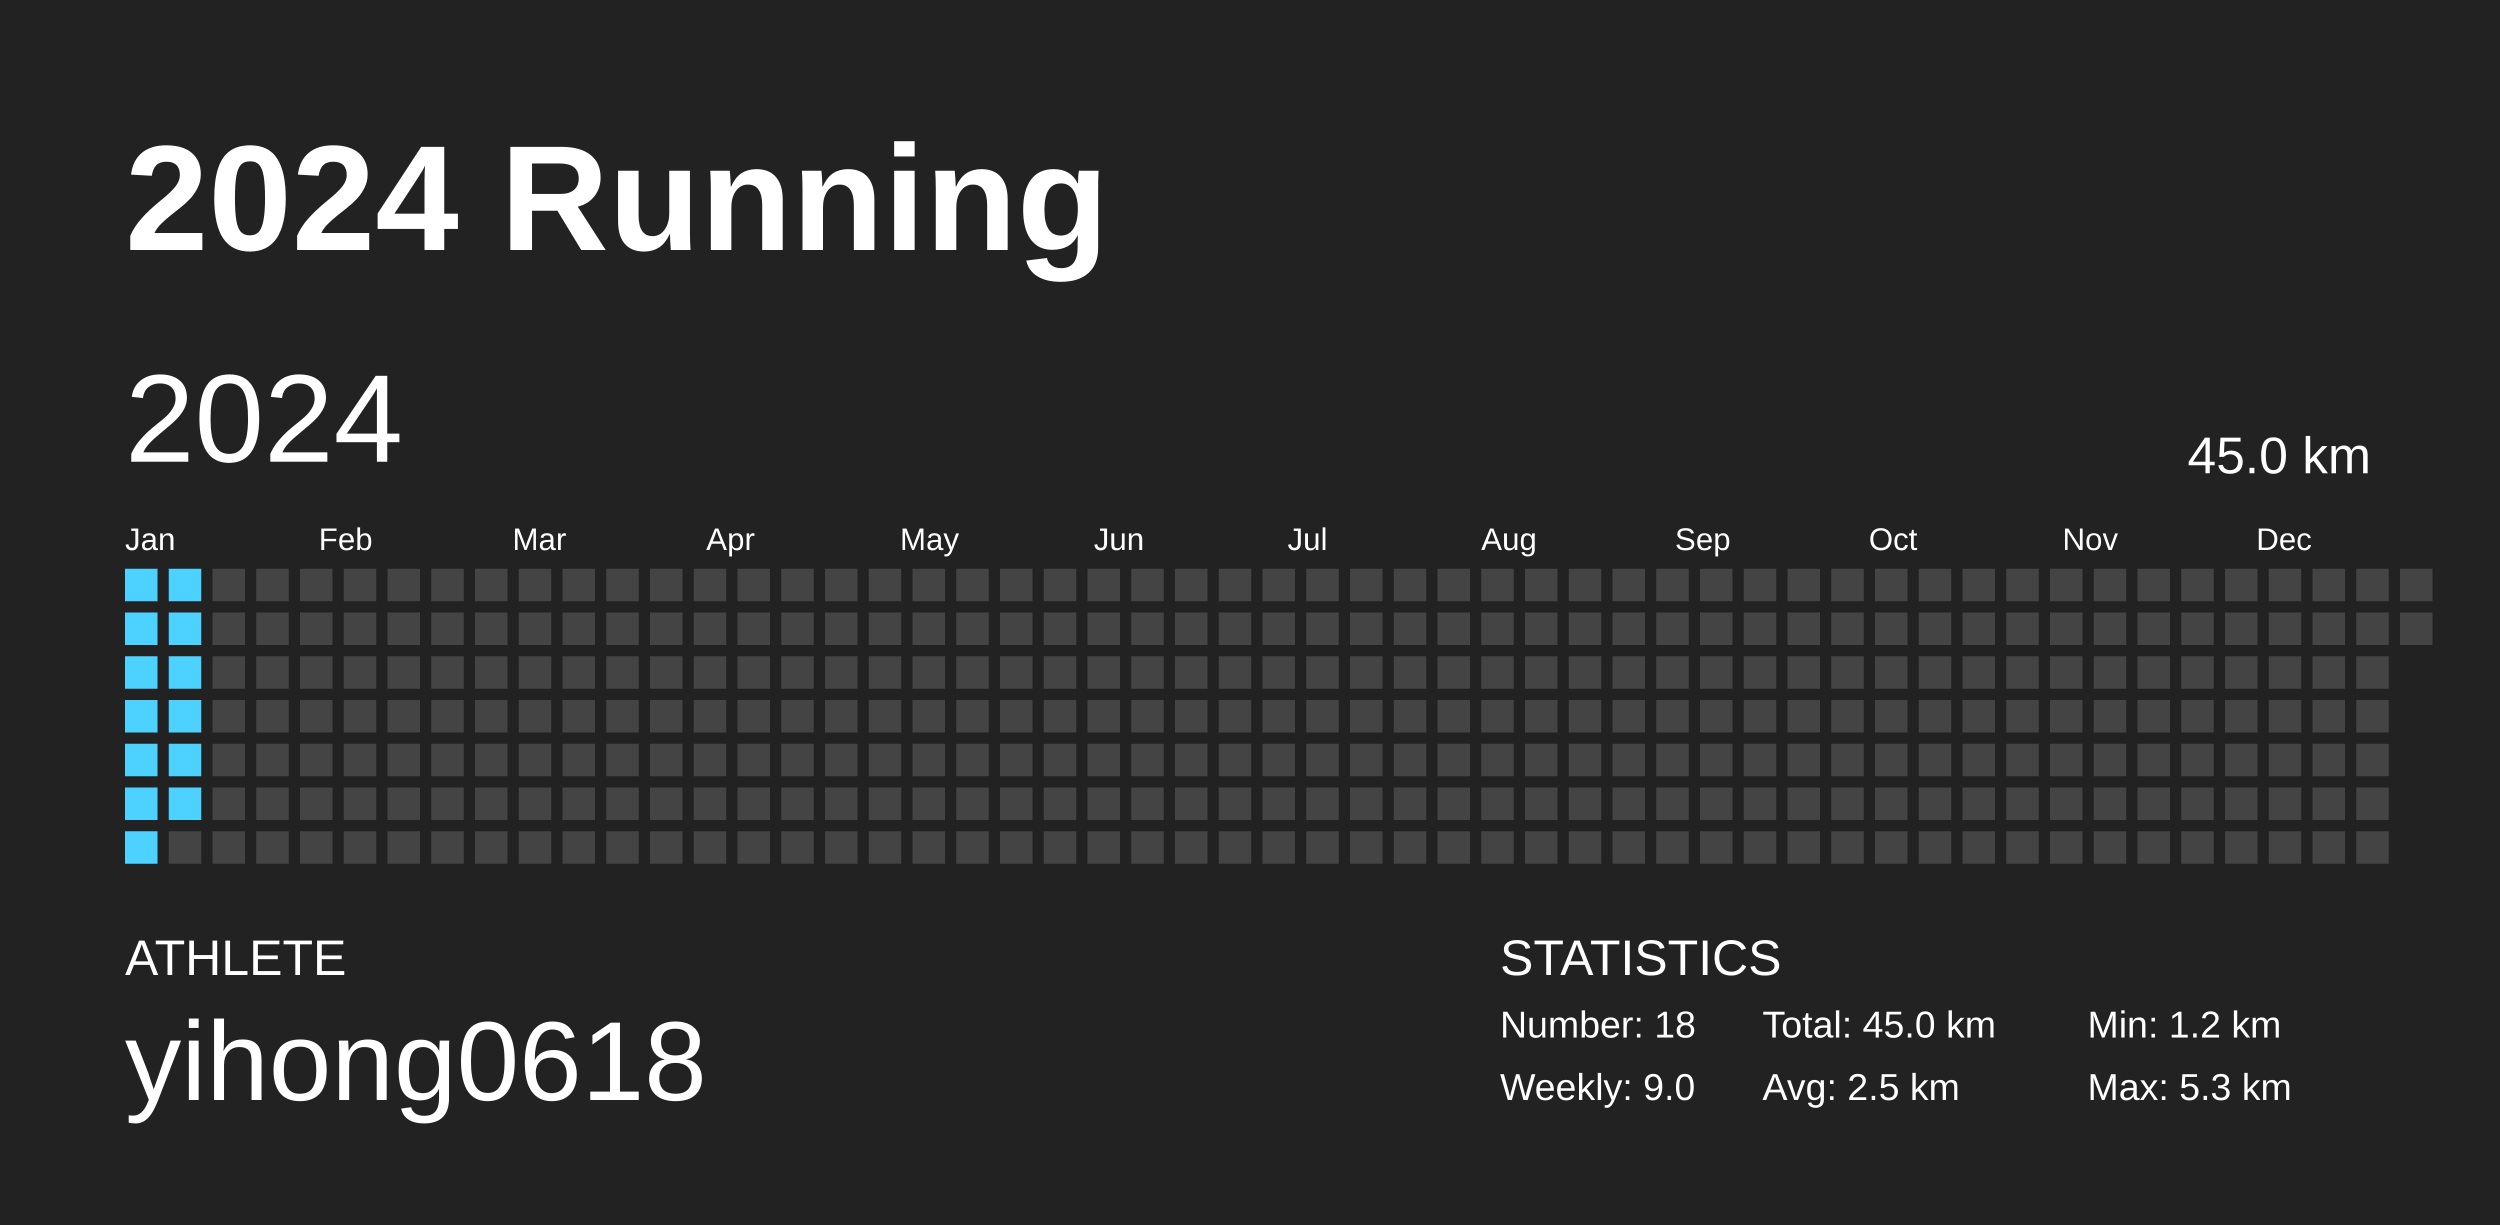
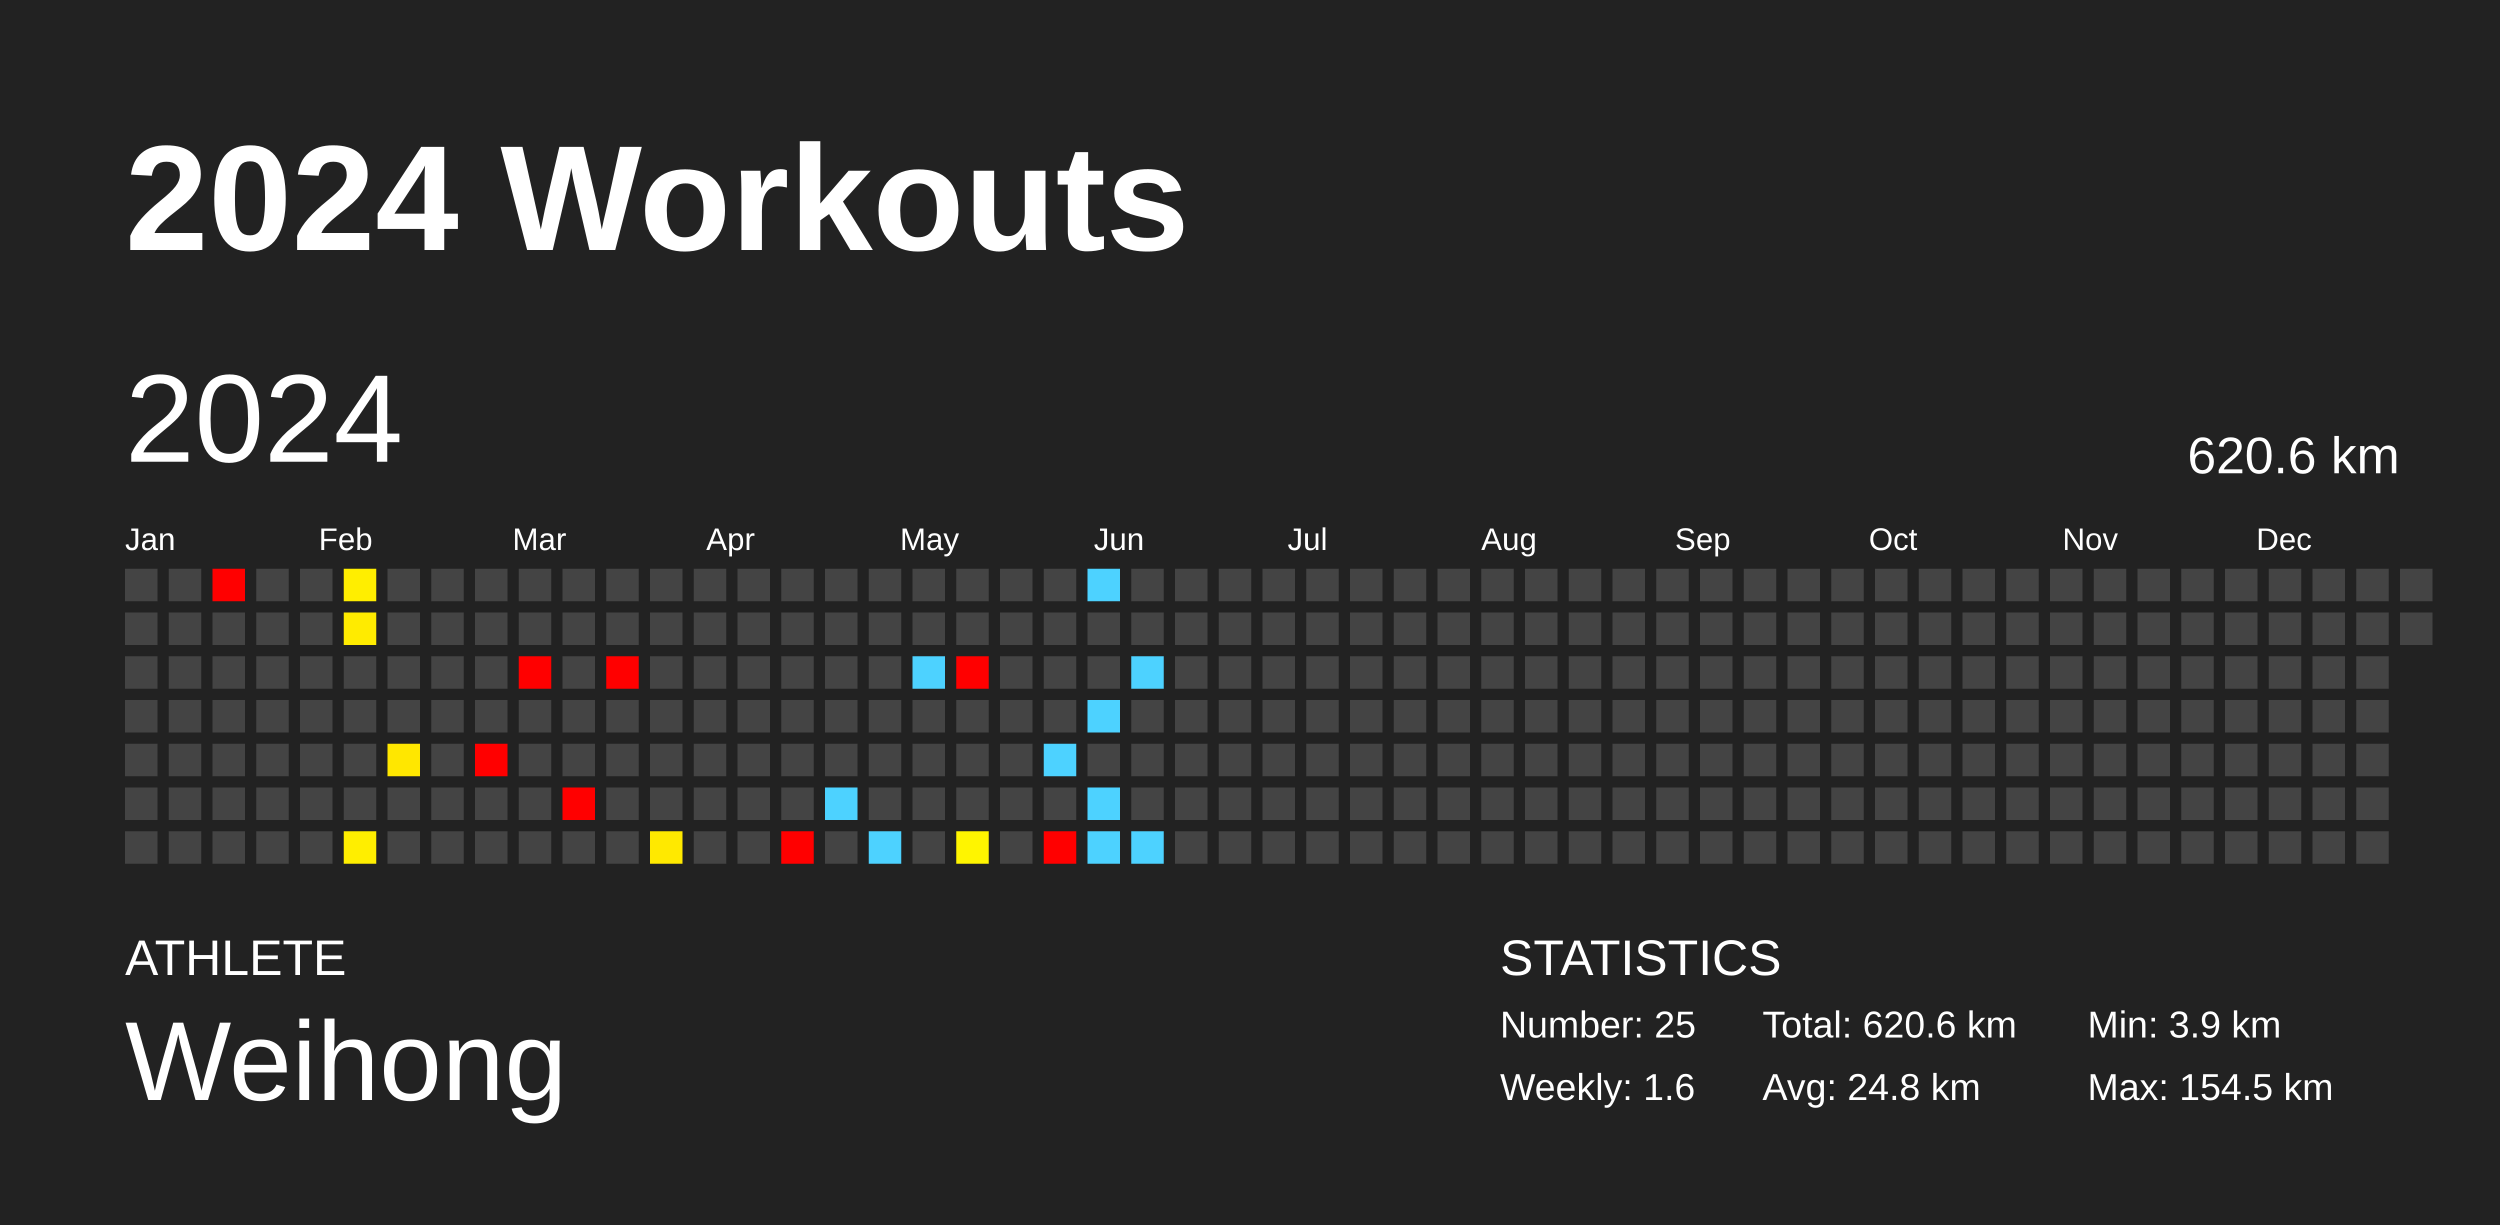
<svg xmlns="http://www.w3.org/2000/svg" baseProfile="full" height="98mm" version="1.1" viewBox="0,0,200,98" width="200mm">
  <defs />
  <rect fill="#222222" height="98" width="200" x="0" y="0" />
-   <text fill="#FFFFFF" style="font-size:12px; font-family:Arial; font-weight:bold;" x="10" y="20">2024 Running</text>
+   <text fill="#FFFFFF" style="font-size:12px; font-family:Arial; font-weight:bold;" x="10" y="20">2024 Workouts</text>
  <text fill="#FFFFFF" style="font-size:4px; font-family:Arial" x="10" y="78">ATHLETE</text>
-   <text fill="#FFFFFF" style="font-size:9px; font-family:Arial" x="10" y="88">yihong0618</text>
+   <text fill="#FFFFFF" style="font-size:9px; font-family:Arial" x="10" y="88">Weihong</text>
  <text fill="#FFFFFF" style="font-size:4px; font-family:Arial" x="120" y="78">STATISTICS</text>
-   <text fill="#FFFFFF" style="font-size:3px; font-family:Arial" x="120" y="83">Number: 18</text>
-   <text fill="#FFFFFF" style="font-size:3px; font-family:Arial" x="120" y="88">Weekly: 9.0</text>
-   <text fill="#FFFFFF" style="font-size:3px; font-family:Arial" x="141" y="83">Total: 45.0 km</text>
-   <text fill="#FFFFFF" style="font-size:3px; font-family:Arial" x="141" y="88">Avg: 2.5 km</text>
-   <text fill="#FFFFFF" style="font-size:3px; font-family:Arial" x="167" y="83">Min: 1.2 km</text>
-   <text fill="#FFFFFF" style="font-size:3px; font-family:Arial" x="167" y="88">Max: 5.3 km</text>
+   <text fill="#FFFFFF" style="font-size:3px; font-family:Arial" x="120" y="83">Number: 25</text>
+   <text fill="#FFFFFF" style="font-size:3px; font-family:Arial" x="120" y="88">Weekly: 1.6</text>
+   <text fill="#FFFFFF" style="font-size:3px; font-family:Arial" x="141" y="83">Total: 620.6 km</text>
+   <text fill="#FFFFFF" style="font-size:3px; font-family:Arial" x="141" y="88">Avg: 24.8 km</text>
+   <text fill="#FFFFFF" style="font-size:3px; font-family:Arial" x="167" y="83">Min: 3.9 km</text>
+   <text fill="#FFFFFF" style="font-size:3px; font-family:Arial" x="167" y="88">Max: 154.5 km</text>
  <text dominant-baseline="hanging" fill="#FFFFFF" style="font-size:10.0px; font-family:Arial;" x="10" y="30">2024</text>
-   <text dominant-baseline="hanging" fill="#FFFFFF" style="font-size:4.125px; font-family:Arial;" x="175" y="35">45.0 km</text>
+   <text dominant-baseline="hanging" fill="#FFFFFF" style="font-size:4.125px; font-family:Arial;" x="175" y="35">620.6 km</text>
  <text fill="#FFFFFF" style="font-size:2.5px; font-family:Arial" x="10.0" y="44">Jan</text>
  <text fill="#FFFFFF" style="font-size:2.5px; font-family:Arial" x="25.5" y="44">Feb</text>
  <text fill="#FFFFFF" style="font-size:2.5px; font-family:Arial" x="41.0" y="44">Mar</text>
  <text fill="#FFFFFF" style="font-size:2.5px; font-family:Arial" x="56.5" y="44">Apr</text>
  <text fill="#FFFFFF" style="font-size:2.5px; font-family:Arial" x="72.0" y="44">May</text>
  <text fill="#FFFFFF" style="font-size:2.5px; font-family:Arial" x="87.5" y="44">Jun</text>
  <text fill="#FFFFFF" style="font-size:2.5px; font-family:Arial" x="103.0" y="44">Jul</text>
  <text fill="#FFFFFF" style="font-size:2.5px; font-family:Arial" x="118.5" y="44">Aug</text>
  <text fill="#FFFFFF" style="font-size:2.5px; font-family:Arial" x="134.0" y="44">Sep</text>
  <text fill="#FFFFFF" style="font-size:2.5px; font-family:Arial" x="149.5" y="44">Oct</text>
  <text fill="#FFFFFF" style="font-size:2.5px; font-family:Arial" x="165.0" y="44">Nov</text>
  <text fill="#FFFFFF" style="font-size:2.5px; font-family:Arial" x="180.5" y="44">Dec</text>
-   <rect fill="#4dd2ff" height="2.6" width="2.6" x="10.0" y="45.5" />
-   <rect fill="#4dd2ff" height="2.6" width="2.6" x="10.0" y="49.0" />
-   <rect fill="#4dd2ff" height="2.6" width="2.6" x="10.0" y="52.5" />
-   <rect fill="#4dd2ff" height="2.6" width="2.6" x="10.0" y="56.0" />
-   <rect fill="#4dd2ff" height="2.6" width="2.6" x="10.0" y="59.5" />
-   <rect fill="#4dd2ff" height="2.6" width="2.6" x="10.0" y="63.0" />
-   <rect fill="#4dd2ff" height="2.6" width="2.6" x="10.0" y="66.5" />
-   <rect fill="#4dd2ff" height="2.6" width="2.6" x="13.5" y="45.5" />
-   <rect fill="#4dd2ff" height="2.6" width="2.6" x="13.5" y="49.0" />
-   <rect fill="#4dd2ff" height="2.6" width="2.6" x="13.5" y="52.5" />
-   <rect fill="#4dd2ff" height="2.6" width="2.6" x="13.5" y="56.0" />
-   <rect fill="#4dd2ff" height="2.6" width="2.6" x="13.5" y="59.5" />
-   <rect fill="#4dd2ff" height="2.6" width="2.6" x="13.5" y="63.0" />
+   <rect fill="#444444" height="2.6" width="2.6" x="10.0" y="45.5" />
+   <rect fill="#444444" height="2.6" width="2.6" x="10.0" y="49.0" />
+   <rect fill="#444444" height="2.6" width="2.6" x="10.0" y="52.5" />
+   <rect fill="#444444" height="2.6" width="2.6" x="10.0" y="56.0" />
+   <rect fill="#444444" height="2.6" width="2.6" x="10.0" y="59.5" />
+   <rect fill="#444444" height="2.6" width="2.6" x="10.0" y="63.0" />
+   <rect fill="#444444" height="2.6" width="2.6" x="10.0" y="66.5" />
+   <rect fill="#444444" height="2.6" width="2.6" x="13.5" y="45.5" />
+   <rect fill="#444444" height="2.6" width="2.6" x="13.5" y="49.0" />
+   <rect fill="#444444" height="2.6" width="2.6" x="13.5" y="52.5" />
+   <rect fill="#444444" height="2.6" width="2.6" x="13.5" y="56.0" />
+   <rect fill="#444444" height="2.6" width="2.6" x="13.5" y="59.5" />
+   <rect fill="#444444" height="2.6" width="2.6" x="13.5" y="63.0" />
  <rect fill="#444444" height="2.6" width="2.6" x="13.5" y="66.5" />
-   <rect fill="#444444" height="2.6" width="2.6" x="17.0" y="45.5" />
+   <rect fill="red" height="2.6" width="2.6" x="17.0" y="45.5" />
  <rect fill="#444444" height="2.6" width="2.6" x="17.0" y="49.0" />
  <rect fill="#444444" height="2.6" width="2.6" x="17.0" y="52.5" />
  <rect fill="#444444" height="2.6" width="2.6" x="17.0" y="56.0" />
  <rect fill="#444444" height="2.6" width="2.6" x="17.0" y="59.5" />
  <rect fill="#444444" height="2.6" width="2.6" x="17.0" y="63.0" />
  <rect fill="#444444" height="2.6" width="2.6" x="17.0" y="66.5" />
  <rect fill="#444444" height="2.6" width="2.6" x="20.5" y="45.5" />
  <rect fill="#444444" height="2.6" width="2.6" x="20.5" y="49.0" />
  <rect fill="#444444" height="2.6" width="2.6" x="20.5" y="52.5" />
  <rect fill="#444444" height="2.6" width="2.6" x="20.5" y="56.0" />
  <rect fill="#444444" height="2.6" width="2.6" x="20.5" y="59.5" />
  <rect fill="#444444" height="2.6" width="2.6" x="20.5" y="63.0" />
  <rect fill="#444444" height="2.6" width="2.6" x="20.5" y="66.5" />
  <rect fill="#444444" height="2.6" width="2.6" x="24.0" y="45.5" />
  <rect fill="#444444" height="2.6" width="2.6" x="24.0" y="49.0" />
  <rect fill="#444444" height="2.6" width="2.6" x="24.0" y="52.5" />
  <rect fill="#444444" height="2.6" width="2.6" x="24.0" y="56.0" />
  <rect fill="#444444" height="2.6" width="2.6" x="24.0" y="59.5" />
  <rect fill="#444444" height="2.6" width="2.6" x="24.0" y="63.0" />
  <rect fill="#444444" height="2.6" width="2.6" x="24.0" y="66.5" />
-   <rect fill="#444444" height="2.6" width="2.6" x="27.5" y="45.5" />
-   <rect fill="#444444" height="2.6" width="2.6" x="27.5" y="49.0" />
+   <rect fill="#ffee00" height="2.6" width="2.6" x="27.5" y="45.5" />
+   <rect fill="#ffeb00" height="2.6" width="2.6" x="27.5" y="49.0" />
  <rect fill="#444444" height="2.6" width="2.6" x="27.5" y="52.5" />
  <rect fill="#444444" height="2.6" width="2.6" x="27.5" y="56.0" />
  <rect fill="#444444" height="2.6" width="2.6" x="27.5" y="59.5" />
  <rect fill="#444444" height="2.6" width="2.6" x="27.5" y="63.0" />
-   <rect fill="#444444" height="2.6" width="2.6" x="27.5" y="66.5" />
+   <rect fill="#ffee00" height="2.6" width="2.6" x="27.5" y="66.5" />
  <rect fill="#444444" height="2.6" width="2.6" x="31.0" y="45.5" />
  <rect fill="#444444" height="2.6" width="2.6" x="31.0" y="49.0" />
  <rect fill="#444444" height="2.6" width="2.6" x="31.0" y="52.5" />
  <rect fill="#444444" height="2.6" width="2.6" x="31.0" y="56.0" />
-   <rect fill="#444444" height="2.6" width="2.6" x="31.0" y="59.5" />
+   <rect fill="#ffe700" height="2.6" width="2.6" x="31.0" y="59.5" />
  <rect fill="#444444" height="2.6" width="2.6" x="31.0" y="63.0" />
  <rect fill="#444444" height="2.6" width="2.6" x="31.0" y="66.5" />
  <rect fill="#444444" height="2.6" width="2.6" x="34.5" y="45.5" />
  <rect fill="#444444" height="2.6" width="2.6" x="34.5" y="49.0" />
  <rect fill="#444444" height="2.6" width="2.6" x="34.5" y="52.5" />
  <rect fill="#444444" height="2.6" width="2.6" x="34.5" y="56.0" />
  <rect fill="#444444" height="2.6" width="2.6" x="34.5" y="59.5" />
  <rect fill="#444444" height="2.6" width="2.6" x="34.5" y="63.0" />
  <rect fill="#444444" height="2.6" width="2.6" x="34.5" y="66.5" />
  <rect fill="#444444" height="2.6" width="2.6" x="38.0" y="45.5" />
  <rect fill="#444444" height="2.6" width="2.6" x="38.0" y="49.0" />
  <rect fill="#444444" height="2.6" width="2.6" x="38.0" y="52.5" />
  <rect fill="#444444" height="2.6" width="2.6" x="38.0" y="56.0" />
-   <rect fill="#444444" height="2.6" width="2.6" x="38.0" y="59.5" />
+   <rect fill="red" height="2.6" width="2.6" x="38.0" y="59.5" />
  <rect fill="#444444" height="2.6" width="2.6" x="38.0" y="63.0" />
  <rect fill="#444444" height="2.6" width="2.6" x="38.0" y="66.5" />
  <rect fill="#444444" height="2.6" width="2.6" x="41.5" y="45.5" />
  <rect fill="#444444" height="2.6" width="2.6" x="41.5" y="49.0" />
-   <rect fill="#444444" height="2.6" width="2.6" x="41.5" y="52.5" />
+   <rect fill="red" height="2.6" width="2.6" x="41.5" y="52.5" />
  <rect fill="#444444" height="2.6" width="2.6" x="41.5" y="56.0" />
  <rect fill="#444444" height="2.6" width="2.6" x="41.5" y="59.5" />
  <rect fill="#444444" height="2.6" width="2.6" x="41.5" y="63.0" />
  <rect fill="#444444" height="2.6" width="2.6" x="41.5" y="66.5" />
  <rect fill="#444444" height="2.6" width="2.6" x="45.0" y="45.5" />
  <rect fill="#444444" height="2.6" width="2.6" x="45.0" y="49.0" />
  <rect fill="#444444" height="2.6" width="2.6" x="45.0" y="52.5" />
  <rect fill="#444444" height="2.6" width="2.6" x="45.0" y="56.0" />
  <rect fill="#444444" height="2.6" width="2.6" x="45.0" y="59.5" />
-   <rect fill="#444444" height="2.6" width="2.6" x="45.0" y="63.0" />
+   <rect fill="red" height="2.6" width="2.6" x="45.0" y="63.0" />
  <rect fill="#444444" height="2.6" width="2.6" x="45.0" y="66.5" />
  <rect fill="#444444" height="2.6" width="2.6" x="48.5" y="45.5" />
  <rect fill="#444444" height="2.6" width="2.6" x="48.5" y="49.0" />
-   <rect fill="#444444" height="2.6" width="2.6" x="48.5" y="52.5" />
+   <rect fill="red" height="2.6" width="2.6" x="48.5" y="52.5" />
  <rect fill="#444444" height="2.6" width="2.6" x="48.5" y="56.0" />
  <rect fill="#444444" height="2.6" width="2.6" x="48.5" y="59.5" />
  <rect fill="#444444" height="2.6" width="2.6" x="48.5" y="63.0" />
  <rect fill="#444444" height="2.6" width="2.6" x="48.5" y="66.5" />
  <rect fill="#444444" height="2.6" width="2.6" x="52.0" y="45.5" />
  <rect fill="#444444" height="2.6" width="2.6" x="52.0" y="49.0" />
  <rect fill="#444444" height="2.6" width="2.6" x="52.0" y="52.5" />
  <rect fill="#444444" height="2.6" width="2.6" x="52.0" y="56.0" />
  <rect fill="#444444" height="2.6" width="2.6" x="52.0" y="59.5" />
  <rect fill="#444444" height="2.6" width="2.6" x="52.0" y="63.0" />
-   <rect fill="#444444" height="2.6" width="2.6" x="52.0" y="66.5" />
+   <rect fill="#ffe900" height="2.6" width="2.6" x="52.0" y="66.5" />
  <rect fill="#444444" height="2.6" width="2.6" x="55.5" y="45.5" />
  <rect fill="#444444" height="2.6" width="2.6" x="55.5" y="49.0" />
  <rect fill="#444444" height="2.6" width="2.6" x="55.5" y="52.5" />
  <rect fill="#444444" height="2.6" width="2.6" x="55.5" y="56.0" />
  <rect fill="#444444" height="2.6" width="2.6" x="55.5" y="59.5" />
  <rect fill="#444444" height="2.6" width="2.6" x="55.5" y="63.0" />
  <rect fill="#444444" height="2.6" width="2.6" x="55.5" y="66.5" />
  <rect fill="#444444" height="2.6" width="2.6" x="59.0" y="45.5" />
  <rect fill="#444444" height="2.6" width="2.6" x="59.0" y="49.0" />
  <rect fill="#444444" height="2.6" width="2.6" x="59.0" y="52.5" />
  <rect fill="#444444" height="2.6" width="2.6" x="59.0" y="56.0" />
  <rect fill="#444444" height="2.6" width="2.6" x="59.0" y="59.5" />
  <rect fill="#444444" height="2.6" width="2.6" x="59.0" y="63.0" />
  <rect fill="#444444" height="2.6" width="2.6" x="59.0" y="66.5" />
  <rect fill="#444444" height="2.6" width="2.6" x="62.5" y="45.5" />
  <rect fill="#444444" height="2.6" width="2.6" x="62.5" y="49.0" />
  <rect fill="#444444" height="2.6" width="2.6" x="62.5" y="52.5" />
  <rect fill="#444444" height="2.6" width="2.6" x="62.5" y="56.0" />
  <rect fill="#444444" height="2.6" width="2.6" x="62.5" y="59.5" />
  <rect fill="#444444" height="2.6" width="2.6" x="62.5" y="63.0" />
-   <rect fill="#444444" height="2.6" width="2.6" x="62.5" y="66.5" />
+   <rect fill="red" height="2.6" width="2.6" x="62.5" y="66.5" />
  <rect fill="#444444" height="2.6" width="2.6" x="66.0" y="45.5" />
  <rect fill="#444444" height="2.6" width="2.6" x="66.0" y="49.0" />
  <rect fill="#444444" height="2.6" width="2.6" x="66.0" y="52.5" />
  <rect fill="#444444" height="2.6" width="2.6" x="66.0" y="56.0" />
  <rect fill="#444444" height="2.6" width="2.6" x="66.0" y="59.5" />
-   <rect fill="#444444" height="2.6" width="2.6" x="66.0" y="63.0" />
+   <rect fill="#4dd2ff" height="2.6" width="2.6" x="66.0" y="63.0" />
  <rect fill="#444444" height="2.6" width="2.6" x="66.0" y="66.5" />
  <rect fill="#444444" height="2.6" width="2.6" x="69.5" y="45.5" />
  <rect fill="#444444" height="2.6" width="2.6" x="69.5" y="49.0" />
  <rect fill="#444444" height="2.6" width="2.6" x="69.5" y="52.5" />
  <rect fill="#444444" height="2.6" width="2.6" x="69.5" y="56.0" />
  <rect fill="#444444" height="2.6" width="2.6" x="69.5" y="59.5" />
  <rect fill="#444444" height="2.6" width="2.6" x="69.5" y="63.0" />
-   <rect fill="#444444" height="2.6" width="2.6" x="69.5" y="66.5" />
+   <rect fill="#4dd2ff" height="2.6" width="2.6" x="69.5" y="66.5" />
  <rect fill="#444444" height="2.6" width="2.6" x="73.0" y="45.5" />
  <rect fill="#444444" height="2.6" width="2.6" x="73.0" y="49.0" />
-   <rect fill="#444444" height="2.6" width="2.6" x="73.0" y="52.5" />
+   <rect fill="#4dd2ff" height="2.6" width="2.6" x="73.0" y="52.5" />
  <rect fill="#444444" height="2.6" width="2.6" x="73.0" y="56.0" />
  <rect fill="#444444" height="2.6" width="2.6" x="73.0" y="59.5" />
  <rect fill="#444444" height="2.6" width="2.6" x="73.0" y="63.0" />
  <rect fill="#444444" height="2.6" width="2.6" x="73.0" y="66.5" />
  <rect fill="#444444" height="2.6" width="2.6" x="76.5" y="45.5" />
  <rect fill="#444444" height="2.6" width="2.6" x="76.5" y="49.0" />
-   <rect fill="#444444" height="2.6" width="2.6" x="76.5" y="52.5" />
+   <rect fill="red" height="2.6" width="2.6" x="76.5" y="52.5" />
  <rect fill="#444444" height="2.6" width="2.6" x="76.5" y="56.0" />
  <rect fill="#444444" height="2.6" width="2.6" x="76.5" y="59.5" />
  <rect fill="#444444" height="2.6" width="2.6" x="76.5" y="63.0" />
-   <rect fill="#444444" height="2.6" width="2.6" x="76.5" y="66.5" />
+   <rect fill="#fff500" height="2.6" width="2.6" x="76.5" y="66.5" />
  <rect fill="#444444" height="2.6" width="2.6" x="80.0" y="45.5" />
  <rect fill="#444444" height="2.6" width="2.6" x="80.0" y="49.0" />
  <rect fill="#444444" height="2.6" width="2.6" x="80.0" y="52.5" />
  <rect fill="#444444" height="2.6" width="2.6" x="80.0" y="56.0" />
  <rect fill="#444444" height="2.6" width="2.6" x="80.0" y="59.5" />
  <rect fill="#444444" height="2.6" width="2.6" x="80.0" y="63.0" />
  <rect fill="#444444" height="2.6" width="2.6" x="80.0" y="66.5" />
  <rect fill="#444444" height="2.6" width="2.6" x="83.5" y="45.5" />
  <rect fill="#444444" height="2.6" width="2.6" x="83.5" y="49.0" />
  <rect fill="#444444" height="2.6" width="2.6" x="83.5" y="52.5" />
  <rect fill="#444444" height="2.6" width="2.6" x="83.5" y="56.0" />
-   <rect fill="#444444" height="2.6" width="2.6" x="83.5" y="59.5" />
+   <rect fill="#4dd2ff" height="2.6" width="2.6" x="83.5" y="59.5" />
  <rect fill="#444444" height="2.6" width="2.6" x="83.5" y="63.0" />
-   <rect fill="#444444" height="2.6" width="2.6" x="83.5" y="66.5" />
-   <rect fill="#444444" height="2.6" width="2.6" x="87.0" y="45.5" />
+   <rect fill="red" height="2.6" width="2.6" x="83.5" y="66.5" />
+   <rect fill="#4dd2ff" height="2.6" width="2.6" x="87.0" y="45.5" />
  <rect fill="#444444" height="2.6" width="2.6" x="87.0" y="49.0" />
  <rect fill="#444444" height="2.6" width="2.6" x="87.0" y="52.5" />
-   <rect fill="#444444" height="2.6" width="2.6" x="87.0" y="56.0" />
+   <rect fill="#4dd2ff" height="2.6" width="2.6" x="87.0" y="56.0" />
  <rect fill="#444444" height="2.6" width="2.6" x="87.0" y="59.5" />
-   <rect fill="#444444" height="2.6" width="2.6" x="87.0" y="63.0" />
-   <rect fill="#444444" height="2.6" width="2.6" x="87.0" y="66.5" />
+   <rect fill="#4dd2ff" height="2.6" width="2.6" x="87.0" y="63.0" />
+   <rect fill="#4dd2ff" height="2.6" width="2.6" x="87.0" y="66.5" />
  <rect fill="#444444" height="2.6" width="2.6" x="90.5" y="45.5" />
  <rect fill="#444444" height="2.6" width="2.6" x="90.5" y="49.0" />
-   <rect fill="#444444" height="2.6" width="2.6" x="90.5" y="52.5" />
+   <rect fill="#4dd2ff" height="2.6" width="2.6" x="90.5" y="52.5" />
  <rect fill="#444444" height="2.6" width="2.6" x="90.5" y="56.0" />
  <rect fill="#444444" height="2.6" width="2.6" x="90.5" y="59.5" />
  <rect fill="#444444" height="2.6" width="2.6" x="90.5" y="63.0" />
-   <rect fill="#444444" height="2.6" width="2.6" x="90.5" y="66.5" />
+   <rect fill="#4dd2ff" height="2.6" width="2.6" x="90.5" y="66.5" />
  <rect fill="#444444" height="2.6" width="2.6" x="94.0" y="45.5" />
  <rect fill="#444444" height="2.6" width="2.6" x="94.0" y="49.0" />
  <rect fill="#444444" height="2.6" width="2.6" x="94.0" y="52.5" />
  <rect fill="#444444" height="2.6" width="2.6" x="94.0" y="56.0" />
  <rect fill="#444444" height="2.6" width="2.6" x="94.0" y="59.5" />
  <rect fill="#444444" height="2.6" width="2.6" x="94.0" y="63.0" />
  <rect fill="#444444" height="2.6" width="2.6" x="94.0" y="66.5" />
  <rect fill="#444444" height="2.6" width="2.6" x="97.5" y="45.5" />
  <rect fill="#444444" height="2.6" width="2.6" x="97.5" y="49.0" />
  <rect fill="#444444" height="2.6" width="2.6" x="97.5" y="52.5" />
  <rect fill="#444444" height="2.6" width="2.6" x="97.5" y="56.0" />
  <rect fill="#444444" height="2.6" width="2.6" x="97.5" y="59.5" />
  <rect fill="#444444" height="2.6" width="2.6" x="97.5" y="63.0" />
  <rect fill="#444444" height="2.6" width="2.6" x="97.5" y="66.5" />
  <rect fill="#444444" height="2.6" width="2.6" x="101.0" y="45.5" />
  <rect fill="#444444" height="2.6" width="2.6" x="101.0" y="49.0" />
  <rect fill="#444444" height="2.6" width="2.6" x="101.0" y="52.5" />
  <rect fill="#444444" height="2.6" width="2.6" x="101.0" y="56.0" />
  <rect fill="#444444" height="2.6" width="2.6" x="101.0" y="59.5" />
  <rect fill="#444444" height="2.6" width="2.6" x="101.0" y="63.0" />
  <rect fill="#444444" height="2.6" width="2.6" x="101.0" y="66.5" />
  <rect fill="#444444" height="2.6" width="2.6" x="104.5" y="45.5" />
  <rect fill="#444444" height="2.6" width="2.6" x="104.5" y="49.0" />
  <rect fill="#444444" height="2.6" width="2.6" x="104.5" y="52.5" />
  <rect fill="#444444" height="2.6" width="2.6" x="104.5" y="56.0" />
  <rect fill="#444444" height="2.6" width="2.6" x="104.5" y="59.5" />
  <rect fill="#444444" height="2.6" width="2.6" x="104.5" y="63.0" />
  <rect fill="#444444" height="2.6" width="2.6" x="104.5" y="66.5" />
  <rect fill="#444444" height="2.6" width="2.6" x="108.0" y="45.5" />
  <rect fill="#444444" height="2.6" width="2.6" x="108.0" y="49.0" />
  <rect fill="#444444" height="2.6" width="2.6" x="108.0" y="52.5" />
  <rect fill="#444444" height="2.6" width="2.6" x="108.0" y="56.0" />
  <rect fill="#444444" height="2.6" width="2.6" x="108.0" y="59.5" />
  <rect fill="#444444" height="2.6" width="2.6" x="108.0" y="63.0" />
  <rect fill="#444444" height="2.6" width="2.6" x="108.0" y="66.5" />
  <rect fill="#444444" height="2.6" width="2.6" x="111.5" y="45.5" />
  <rect fill="#444444" height="2.6" width="2.6" x="111.5" y="49.0" />
  <rect fill="#444444" height="2.6" width="2.6" x="111.5" y="52.5" />
  <rect fill="#444444" height="2.6" width="2.6" x="111.5" y="56.0" />
  <rect fill="#444444" height="2.6" width="2.6" x="111.5" y="59.5" />
  <rect fill="#444444" height="2.6" width="2.6" x="111.5" y="63.0" />
  <rect fill="#444444" height="2.6" width="2.6" x="111.5" y="66.5" />
  <rect fill="#444444" height="2.6" width="2.6" x="115.0" y="45.5" />
  <rect fill="#444444" height="2.6" width="2.6" x="115.0" y="49.0" />
  <rect fill="#444444" height="2.6" width="2.6" x="115.0" y="52.5" />
  <rect fill="#444444" height="2.6" width="2.6" x="115.0" y="56.0" />
  <rect fill="#444444" height="2.6" width="2.6" x="115.0" y="59.5" />
  <rect fill="#444444" height="2.6" width="2.6" x="115.0" y="63.0" />
  <rect fill="#444444" height="2.6" width="2.6" x="115.0" y="66.5" />
  <rect fill="#444444" height="2.6" width="2.6" x="118.5" y="45.5" />
  <rect fill="#444444" height="2.6" width="2.6" x="118.5" y="49.0" />
  <rect fill="#444444" height="2.6" width="2.6" x="118.5" y="52.5" />
  <rect fill="#444444" height="2.6" width="2.6" x="118.5" y="56.0" />
  <rect fill="#444444" height="2.6" width="2.6" x="118.5" y="59.5" />
  <rect fill="#444444" height="2.6" width="2.6" x="118.5" y="63.0" />
  <rect fill="#444444" height="2.6" width="2.6" x="118.5" y="66.5" />
  <rect fill="#444444" height="2.6" width="2.6" x="122.0" y="45.5" />
  <rect fill="#444444" height="2.6" width="2.6" x="122.0" y="49.0" />
  <rect fill="#444444" height="2.6" width="2.6" x="122.0" y="52.5" />
  <rect fill="#444444" height="2.6" width="2.6" x="122.0" y="56.0" />
  <rect fill="#444444" height="2.6" width="2.6" x="122.0" y="59.5" />
  <rect fill="#444444" height="2.6" width="2.6" x="122.0" y="63.0" />
  <rect fill="#444444" height="2.6" width="2.6" x="122.0" y="66.5" />
  <rect fill="#444444" height="2.6" width="2.6" x="125.5" y="45.5" />
  <rect fill="#444444" height="2.6" width="2.6" x="125.5" y="49.0" />
  <rect fill="#444444" height="2.6" width="2.6" x="125.5" y="52.5" />
  <rect fill="#444444" height="2.6" width="2.6" x="125.5" y="56.0" />
  <rect fill="#444444" height="2.6" width="2.6" x="125.5" y="59.5" />
  <rect fill="#444444" height="2.6" width="2.6" x="125.5" y="63.0" />
  <rect fill="#444444" height="2.6" width="2.6" x="125.5" y="66.5" />
  <rect fill="#444444" height="2.6" width="2.6" x="129.0" y="45.5" />
  <rect fill="#444444" height="2.6" width="2.6" x="129.0" y="49.0" />
  <rect fill="#444444" height="2.6" width="2.6" x="129.0" y="52.5" />
  <rect fill="#444444" height="2.6" width="2.6" x="129.0" y="56.0" />
  <rect fill="#444444" height="2.6" width="2.6" x="129.0" y="59.5" />
  <rect fill="#444444" height="2.6" width="2.6" x="129.0" y="63.0" />
  <rect fill="#444444" height="2.6" width="2.6" x="129.0" y="66.5" />
  <rect fill="#444444" height="2.6" width="2.6" x="132.5" y="45.5" />
  <rect fill="#444444" height="2.6" width="2.6" x="132.5" y="49.0" />
  <rect fill="#444444" height="2.6" width="2.6" x="132.5" y="52.5" />
  <rect fill="#444444" height="2.6" width="2.6" x="132.5" y="56.0" />
  <rect fill="#444444" height="2.6" width="2.6" x="132.5" y="59.5" />
  <rect fill="#444444" height="2.6" width="2.6" x="132.5" y="63.0" />
  <rect fill="#444444" height="2.6" width="2.6" x="132.5" y="66.5" />
  <rect fill="#444444" height="2.6" width="2.6" x="136.0" y="45.5" />
  <rect fill="#444444" height="2.6" width="2.6" x="136.0" y="49.0" />
  <rect fill="#444444" height="2.6" width="2.6" x="136.0" y="52.5" />
  <rect fill="#444444" height="2.6" width="2.6" x="136.0" y="56.0" />
  <rect fill="#444444" height="2.6" width="2.6" x="136.0" y="59.5" />
  <rect fill="#444444" height="2.6" width="2.6" x="136.0" y="63.0" />
  <rect fill="#444444" height="2.6" width="2.6" x="136.0" y="66.5" />
  <rect fill="#444444" height="2.6" width="2.6" x="139.5" y="45.5" />
  <rect fill="#444444" height="2.6" width="2.6" x="139.5" y="49.0" />
  <rect fill="#444444" height="2.6" width="2.6" x="139.5" y="52.5" />
  <rect fill="#444444" height="2.6" width="2.6" x="139.5" y="56.0" />
  <rect fill="#444444" height="2.6" width="2.6" x="139.5" y="59.5" />
  <rect fill="#444444" height="2.6" width="2.6" x="139.5" y="63.0" />
  <rect fill="#444444" height="2.6" width="2.6" x="139.5" y="66.5" />
  <rect fill="#444444" height="2.6" width="2.6" x="143.0" y="45.5" />
  <rect fill="#444444" height="2.6" width="2.6" x="143.0" y="49.0" />
  <rect fill="#444444" height="2.6" width="2.6" x="143.0" y="52.5" />
  <rect fill="#444444" height="2.6" width="2.6" x="143.0" y="56.0" />
  <rect fill="#444444" height="2.6" width="2.6" x="143.0" y="59.5" />
  <rect fill="#444444" height="2.6" width="2.6" x="143.0" y="63.0" />
  <rect fill="#444444" height="2.6" width="2.6" x="143.0" y="66.5" />
  <rect fill="#444444" height="2.6" width="2.6" x="146.5" y="45.5" />
  <rect fill="#444444" height="2.6" width="2.6" x="146.5" y="49.0" />
  <rect fill="#444444" height="2.6" width="2.6" x="146.5" y="52.5" />
  <rect fill="#444444" height="2.6" width="2.6" x="146.5" y="56.0" />
  <rect fill="#444444" height="2.6" width="2.6" x="146.5" y="59.5" />
  <rect fill="#444444" height="2.6" width="2.6" x="146.5" y="63.0" />
  <rect fill="#444444" height="2.6" width="2.6" x="146.5" y="66.5" />
  <rect fill="#444444" height="2.6" width="2.6" x="150.0" y="45.5" />
  <rect fill="#444444" height="2.6" width="2.6" x="150.0" y="49.0" />
  <rect fill="#444444" height="2.6" width="2.6" x="150.0" y="52.5" />
  <rect fill="#444444" height="2.6" width="2.6" x="150.0" y="56.0" />
  <rect fill="#444444" height="2.6" width="2.6" x="150.0" y="59.5" />
  <rect fill="#444444" height="2.6" width="2.6" x="150.0" y="63.0" />
  <rect fill="#444444" height="2.6" width="2.6" x="150.0" y="66.5" />
  <rect fill="#444444" height="2.6" width="2.6" x="153.5" y="45.5" />
  <rect fill="#444444" height="2.6" width="2.6" x="153.5" y="49.0" />
  <rect fill="#444444" height="2.6" width="2.6" x="153.5" y="52.5" />
  <rect fill="#444444" height="2.6" width="2.6" x="153.5" y="56.0" />
  <rect fill="#444444" height="2.6" width="2.6" x="153.5" y="59.5" />
  <rect fill="#444444" height="2.6" width="2.6" x="153.5" y="63.0" />
  <rect fill="#444444" height="2.6" width="2.6" x="153.5" y="66.5" />
  <rect fill="#444444" height="2.6" width="2.6" x="157.0" y="45.5" />
  <rect fill="#444444" height="2.6" width="2.6" x="157.0" y="49.0" />
  <rect fill="#444444" height="2.6" width="2.6" x="157.0" y="52.5" />
  <rect fill="#444444" height="2.6" width="2.6" x="157.0" y="56.0" />
  <rect fill="#444444" height="2.6" width="2.6" x="157.0" y="59.5" />
  <rect fill="#444444" height="2.6" width="2.6" x="157.0" y="63.0" />
  <rect fill="#444444" height="2.6" width="2.6" x="157.0" y="66.5" />
  <rect fill="#444444" height="2.6" width="2.6" x="160.5" y="45.5" />
  <rect fill="#444444" height="2.6" width="2.6" x="160.5" y="49.0" />
  <rect fill="#444444" height="2.6" width="2.6" x="160.5" y="52.5" />
  <rect fill="#444444" height="2.6" width="2.6" x="160.5" y="56.0" />
  <rect fill="#444444" height="2.6" width="2.6" x="160.5" y="59.5" />
  <rect fill="#444444" height="2.6" width="2.6" x="160.5" y="63.0" />
  <rect fill="#444444" height="2.6" width="2.6" x="160.5" y="66.5" />
  <rect fill="#444444" height="2.6" width="2.6" x="164.0" y="45.5" />
  <rect fill="#444444" height="2.6" width="2.6" x="164.0" y="49.0" />
  <rect fill="#444444" height="2.6" width="2.6" x="164.0" y="52.5" />
  <rect fill="#444444" height="2.6" width="2.6" x="164.0" y="56.0" />
  <rect fill="#444444" height="2.6" width="2.6" x="164.0" y="59.5" />
  <rect fill="#444444" height="2.6" width="2.6" x="164.0" y="63.0" />
  <rect fill="#444444" height="2.6" width="2.6" x="164.0" y="66.5" />
  <rect fill="#444444" height="2.6" width="2.6" x="167.5" y="45.5" />
  <rect fill="#444444" height="2.6" width="2.6" x="167.5" y="49.0" />
  <rect fill="#444444" height="2.6" width="2.6" x="167.5" y="52.5" />
  <rect fill="#444444" height="2.6" width="2.6" x="167.5" y="56.0" />
  <rect fill="#444444" height="2.6" width="2.6" x="167.5" y="59.5" />
  <rect fill="#444444" height="2.6" width="2.6" x="167.5" y="63.0" />
  <rect fill="#444444" height="2.6" width="2.6" x="167.5" y="66.5" />
  <rect fill="#444444" height="2.6" width="2.6" x="171.0" y="45.5" />
  <rect fill="#444444" height="2.6" width="2.6" x="171.0" y="49.0" />
  <rect fill="#444444" height="2.6" width="2.6" x="171.0" y="52.5" />
  <rect fill="#444444" height="2.6" width="2.6" x="171.0" y="56.0" />
  <rect fill="#444444" height="2.6" width="2.6" x="171.0" y="59.5" />
  <rect fill="#444444" height="2.6" width="2.6" x="171.0" y="63.0" />
  <rect fill="#444444" height="2.6" width="2.6" x="171.0" y="66.5" />
  <rect fill="#444444" height="2.6" width="2.6" x="174.5" y="45.5" />
  <rect fill="#444444" height="2.6" width="2.6" x="174.5" y="49.0" />
  <rect fill="#444444" height="2.6" width="2.6" x="174.5" y="52.5" />
  <rect fill="#444444" height="2.6" width="2.6" x="174.5" y="56.0" />
  <rect fill="#444444" height="2.6" width="2.6" x="174.5" y="59.5" />
  <rect fill="#444444" height="2.6" width="2.6" x="174.5" y="63.0" />
  <rect fill="#444444" height="2.6" width="2.6" x="174.5" y="66.5" />
  <rect fill="#444444" height="2.6" width="2.6" x="178.0" y="45.5" />
  <rect fill="#444444" height="2.6" width="2.6" x="178.0" y="49.0" />
  <rect fill="#444444" height="2.6" width="2.6" x="178.0" y="52.5" />
  <rect fill="#444444" height="2.6" width="2.6" x="178.0" y="56.0" />
  <rect fill="#444444" height="2.6" width="2.6" x="178.0" y="59.5" />
  <rect fill="#444444" height="2.6" width="2.6" x="178.0" y="63.0" />
  <rect fill="#444444" height="2.6" width="2.6" x="178.0" y="66.5" />
  <rect fill="#444444" height="2.6" width="2.6" x="181.5" y="45.5" />
  <rect fill="#444444" height="2.6" width="2.6" x="181.5" y="49.0" />
  <rect fill="#444444" height="2.6" width="2.6" x="181.5" y="52.5" />
  <rect fill="#444444" height="2.6" width="2.6" x="181.5" y="56.0" />
  <rect fill="#444444" height="2.6" width="2.6" x="181.5" y="59.5" />
  <rect fill="#444444" height="2.6" width="2.6" x="181.5" y="63.0" />
  <rect fill="#444444" height="2.6" width="2.6" x="181.5" y="66.5" />
  <rect fill="#444444" height="2.6" width="2.6" x="185.0" y="45.5" />
  <rect fill="#444444" height="2.6" width="2.6" x="185.0" y="49.0" />
  <rect fill="#444444" height="2.6" width="2.6" x="185.0" y="52.5" />
  <rect fill="#444444" height="2.6" width="2.6" x="185.0" y="56.0" />
  <rect fill="#444444" height="2.6" width="2.6" x="185.0" y="59.5" />
  <rect fill="#444444" height="2.6" width="2.6" x="185.0" y="63.0" />
  <rect fill="#444444" height="2.6" width="2.6" x="185.0" y="66.5" />
  <rect fill="#444444" height="2.6" width="2.6" x="188.5" y="45.5" />
  <rect fill="#444444" height="2.6" width="2.6" x="188.5" y="49.0" />
  <rect fill="#444444" height="2.6" width="2.6" x="188.5" y="52.5" />
  <rect fill="#444444" height="2.6" width="2.6" x="188.5" y="56.0" />
  <rect fill="#444444" height="2.6" width="2.6" x="188.5" y="59.5" />
  <rect fill="#444444" height="2.6" width="2.6" x="188.5" y="63.0" />
  <rect fill="#444444" height="2.6" width="2.6" x="188.5" y="66.5" />
  <rect fill="#444444" height="2.6" width="2.6" x="192.0" y="45.5" />
  <rect fill="#444444" height="2.6" width="2.6" x="192.0" y="49.0" />
</svg>
